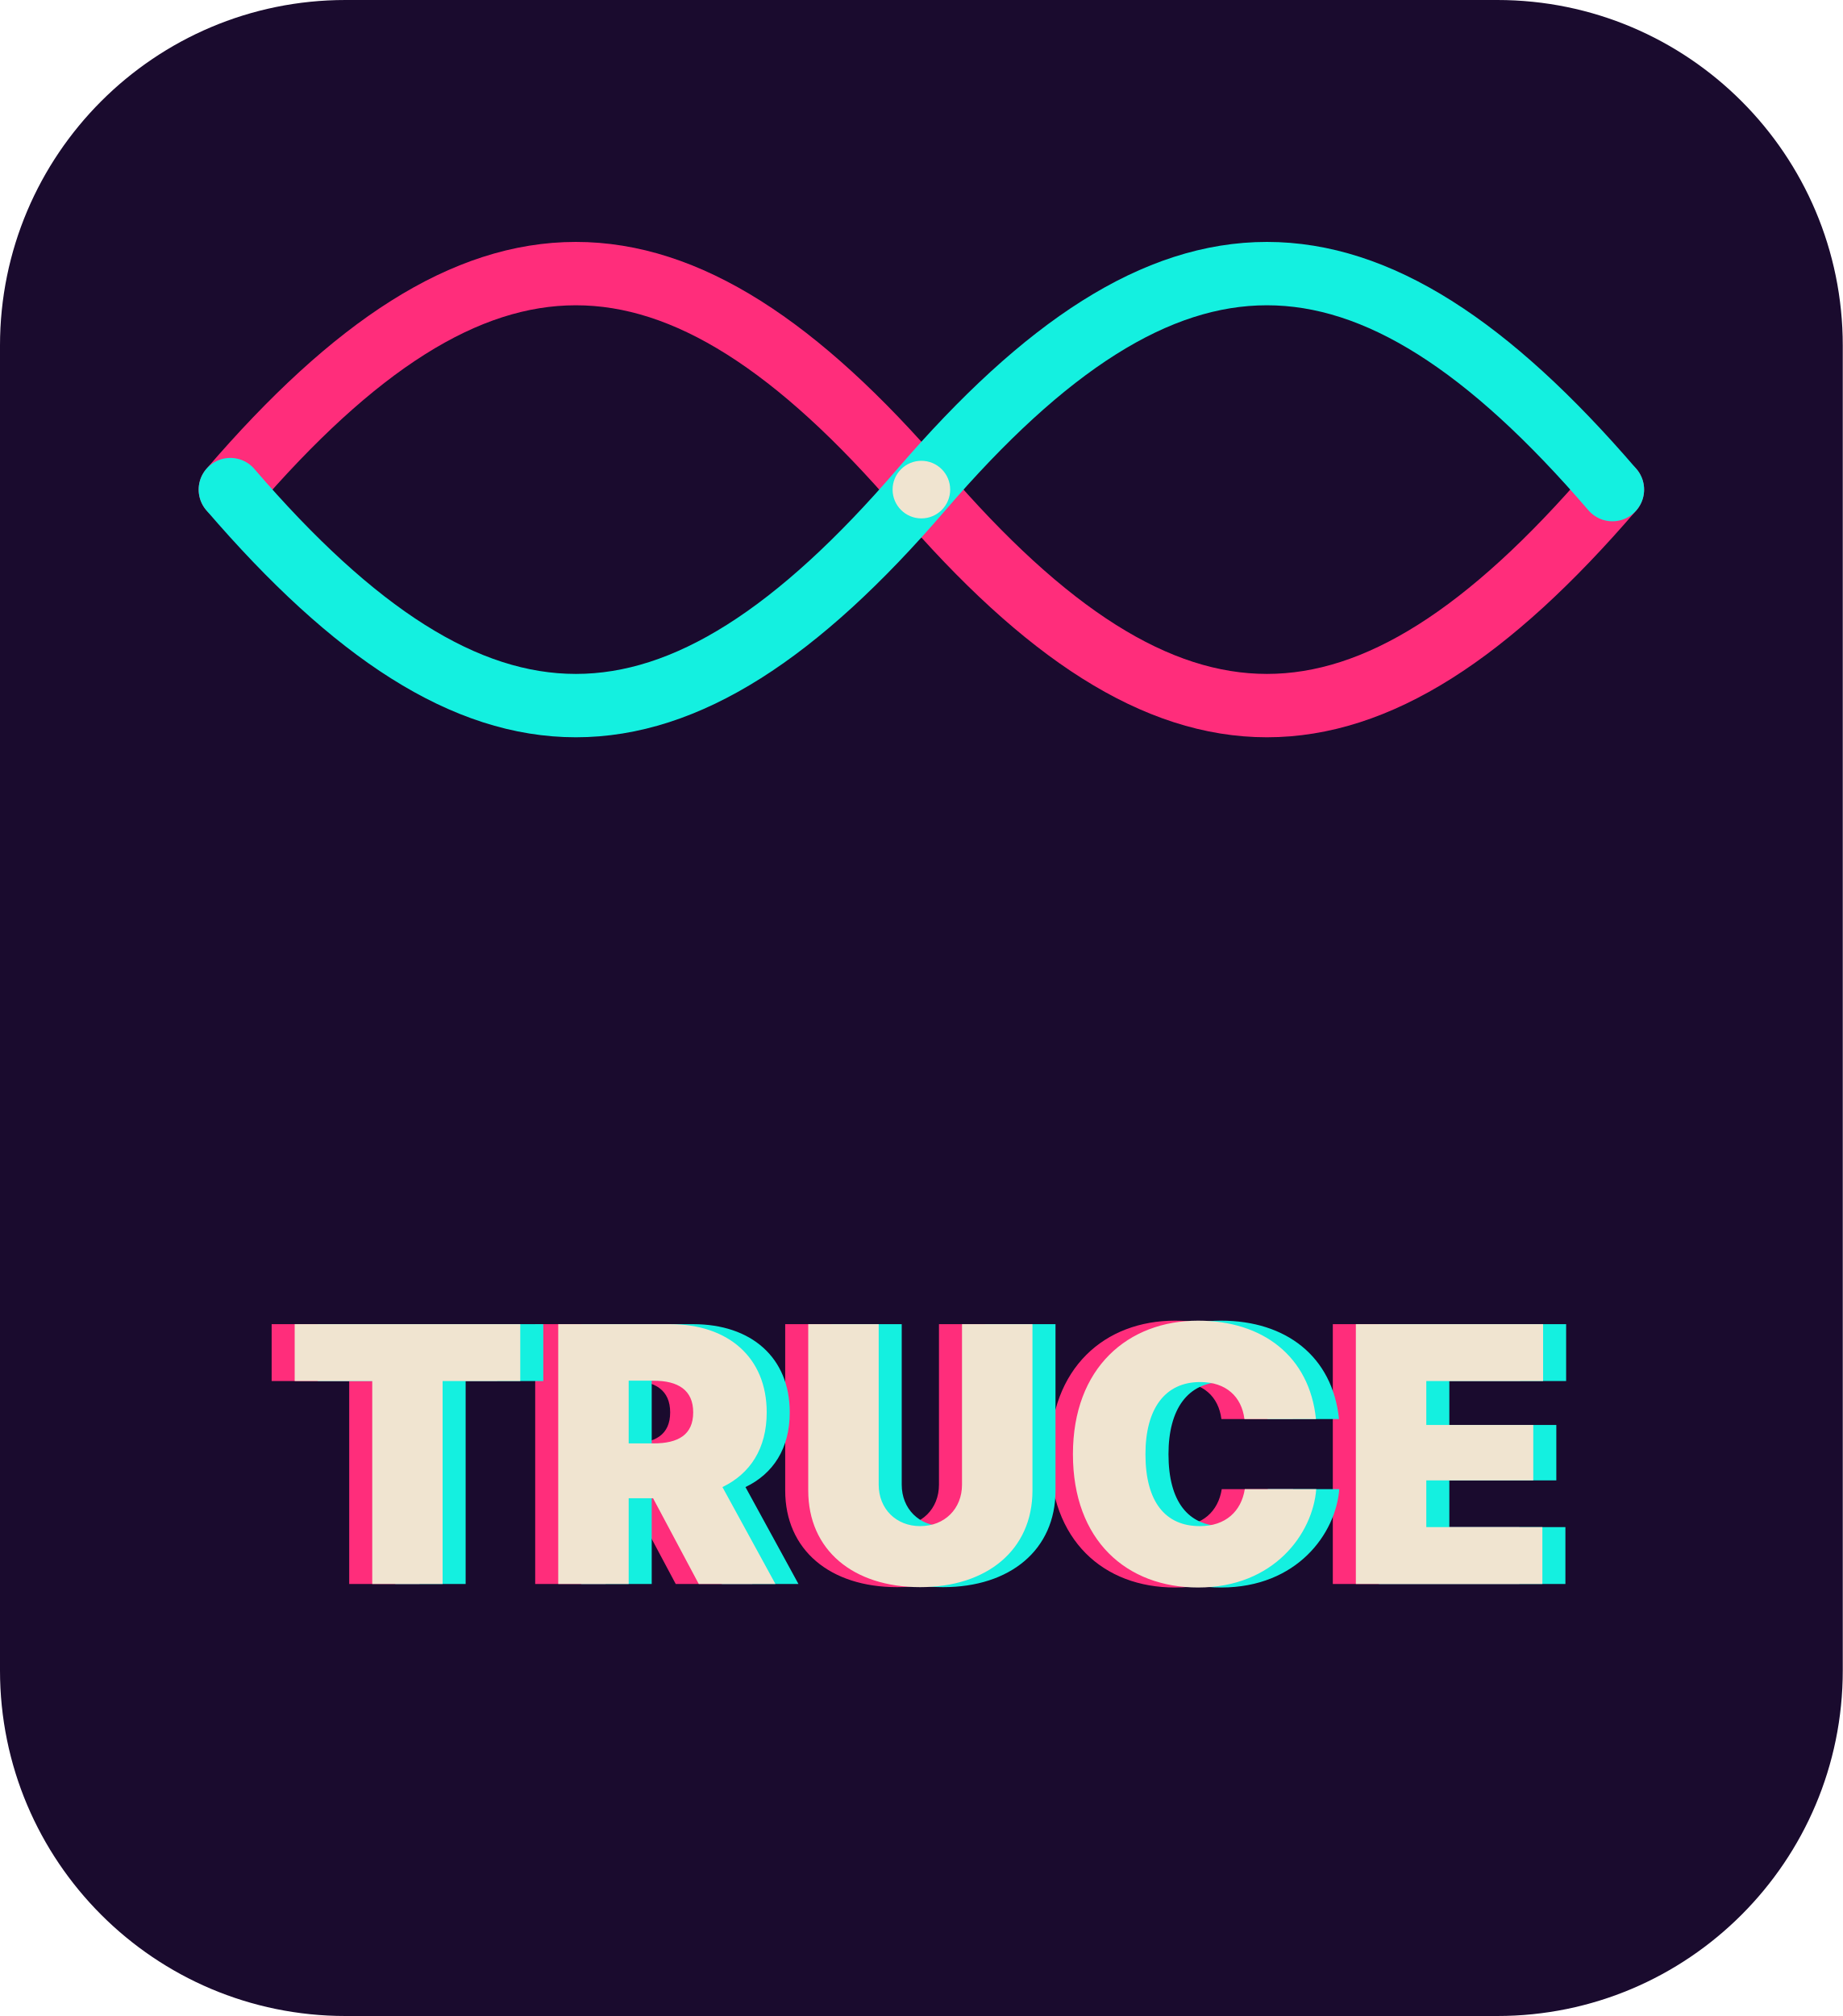
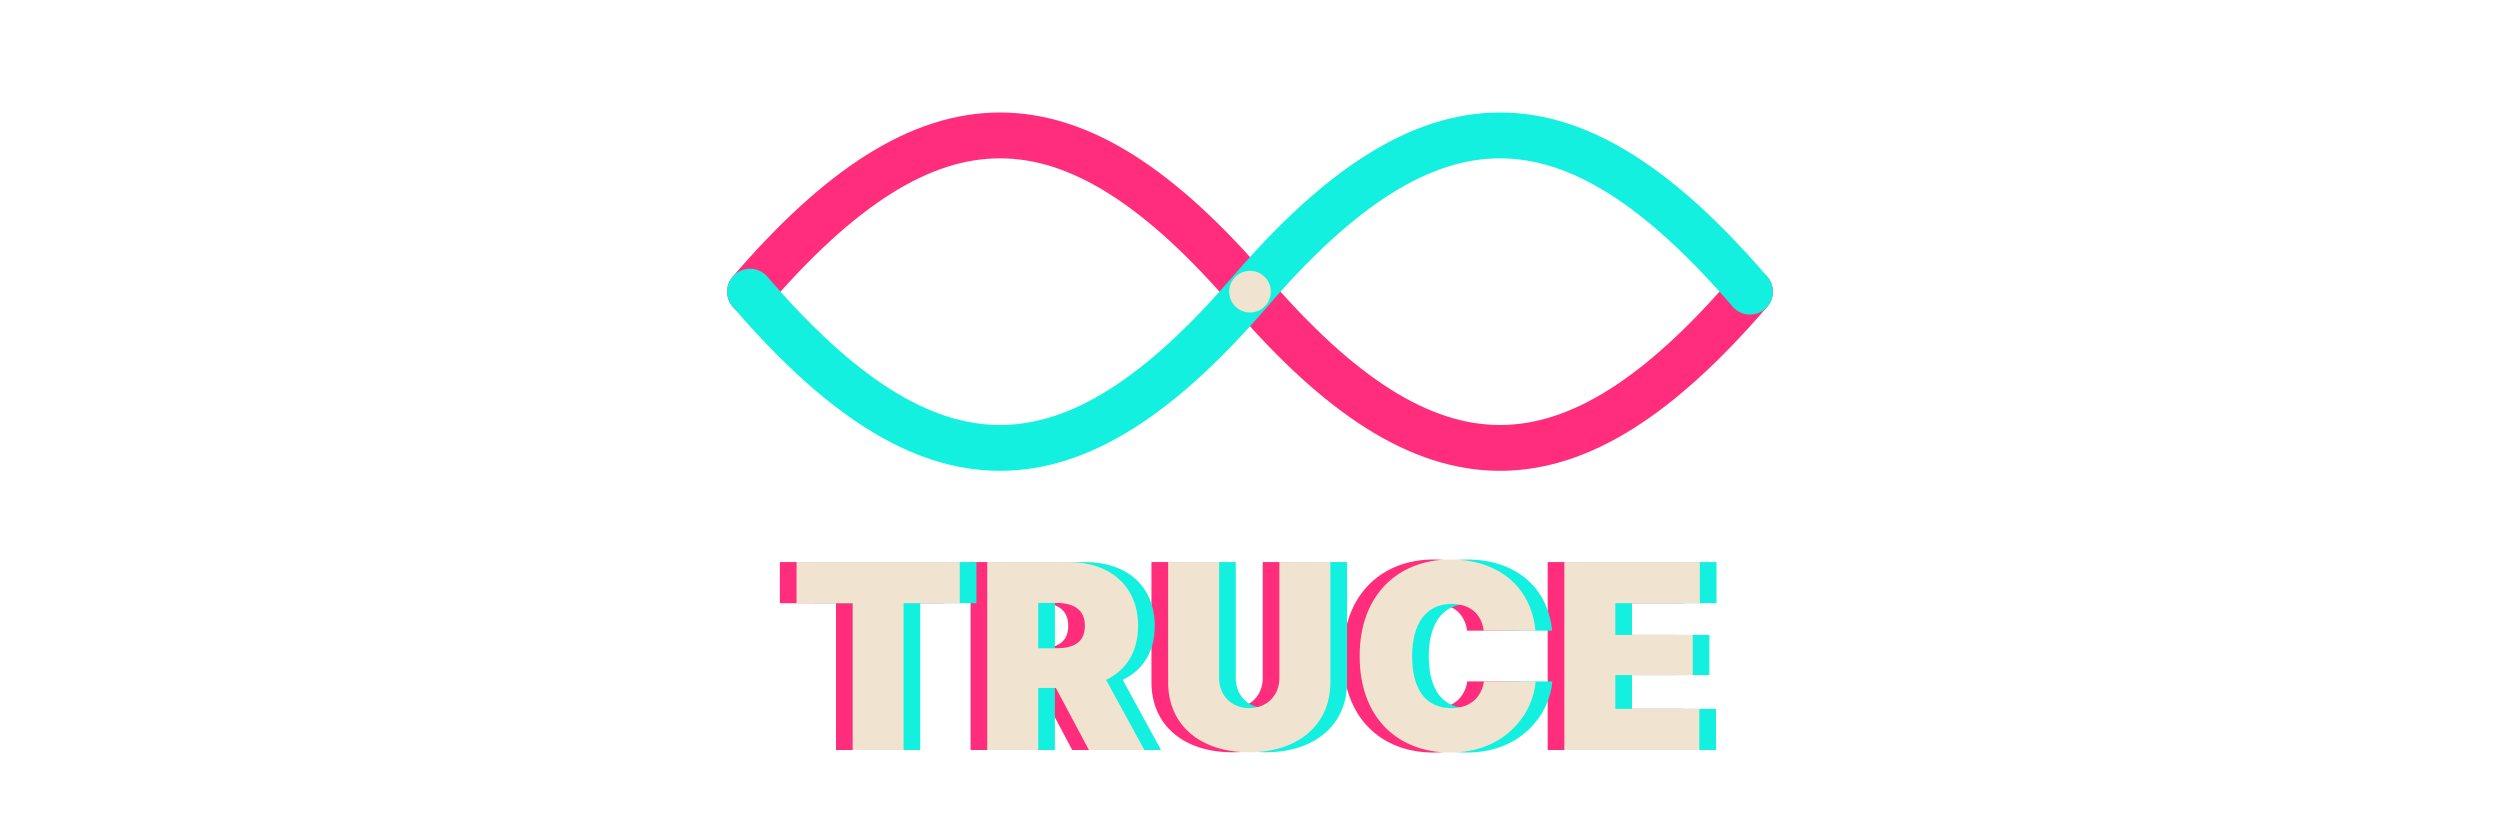
- <svg xmlns="http://www.w3.org/2000/svg" viewBox="140 85 320 350" preserveAspectRatio="xMidYMid meet" role="img" aria-label="truce">
-   <rect x="140" y="85" width="320" height="350" rx="60" fill="#1A0B2E" />
+ <svg xmlns="http://www.w3.org/2000/svg" viewBox="0 100 600 200" preserveAspectRatio="xMidYMid meet" role="img" aria-label="truce">
  <g>
    <path d="M 180 170              C 223 120, 257 120, 300 170              C 343 220, 377 220, 420 170" fill="none" stroke="#FF2D7B" stroke-width="11" stroke-linecap="round" />
    <path d="M 180 170              C 223 220, 257 220, 300 170              C 343 120, 377 120, 420 170" fill="none" stroke="#14F0E0" stroke-width="11" stroke-linecap="round" />
    <circle cx="300" cy="170" r="5" fill="#F0E4D0" />
  </g>
  <g>
-     <text x="296" y="360" text-anchor="middle" font-family="'Inter','Helvetica Neue',Helvetica,Arial,sans-serif" font-size="62" font-weight="900" letter-spacing="2" fill="#FF2D7B">TRUCE</text>
-     <text x="304" y="360" text-anchor="middle" font-family="'Inter','Helvetica Neue',Helvetica,Arial,sans-serif" font-size="62" font-weight="900" letter-spacing="2" fill="#14F0E0">TRUCE</text>
-     <text x="300" y="360" text-anchor="middle" font-family="'Inter','Helvetica Neue',Helvetica,Arial,sans-serif" font-size="62" font-weight="900" letter-spacing="2" fill="#F0E4D0">TRUCE</text>
+     <text x="296" y="280" text-anchor="middle" font-family="'Inter','Helvetica Neue',Helvetica,Arial,sans-serif" font-size="62" font-weight="900" letter-spacing="2" fill="#FF2D7B">TRUCE</text>
+     <text x="304" y="280" text-anchor="middle" font-family="'Inter','Helvetica Neue',Helvetica,Arial,sans-serif" font-size="62" font-weight="900" letter-spacing="2" fill="#14F0E0">TRUCE</text>
+     <text x="300" y="280" text-anchor="middle" font-family="'Inter','Helvetica Neue',Helvetica,Arial,sans-serif" font-size="62" font-weight="900" letter-spacing="2" fill="#F0E4D0">TRUCE</text>
  </g>
</svg>
